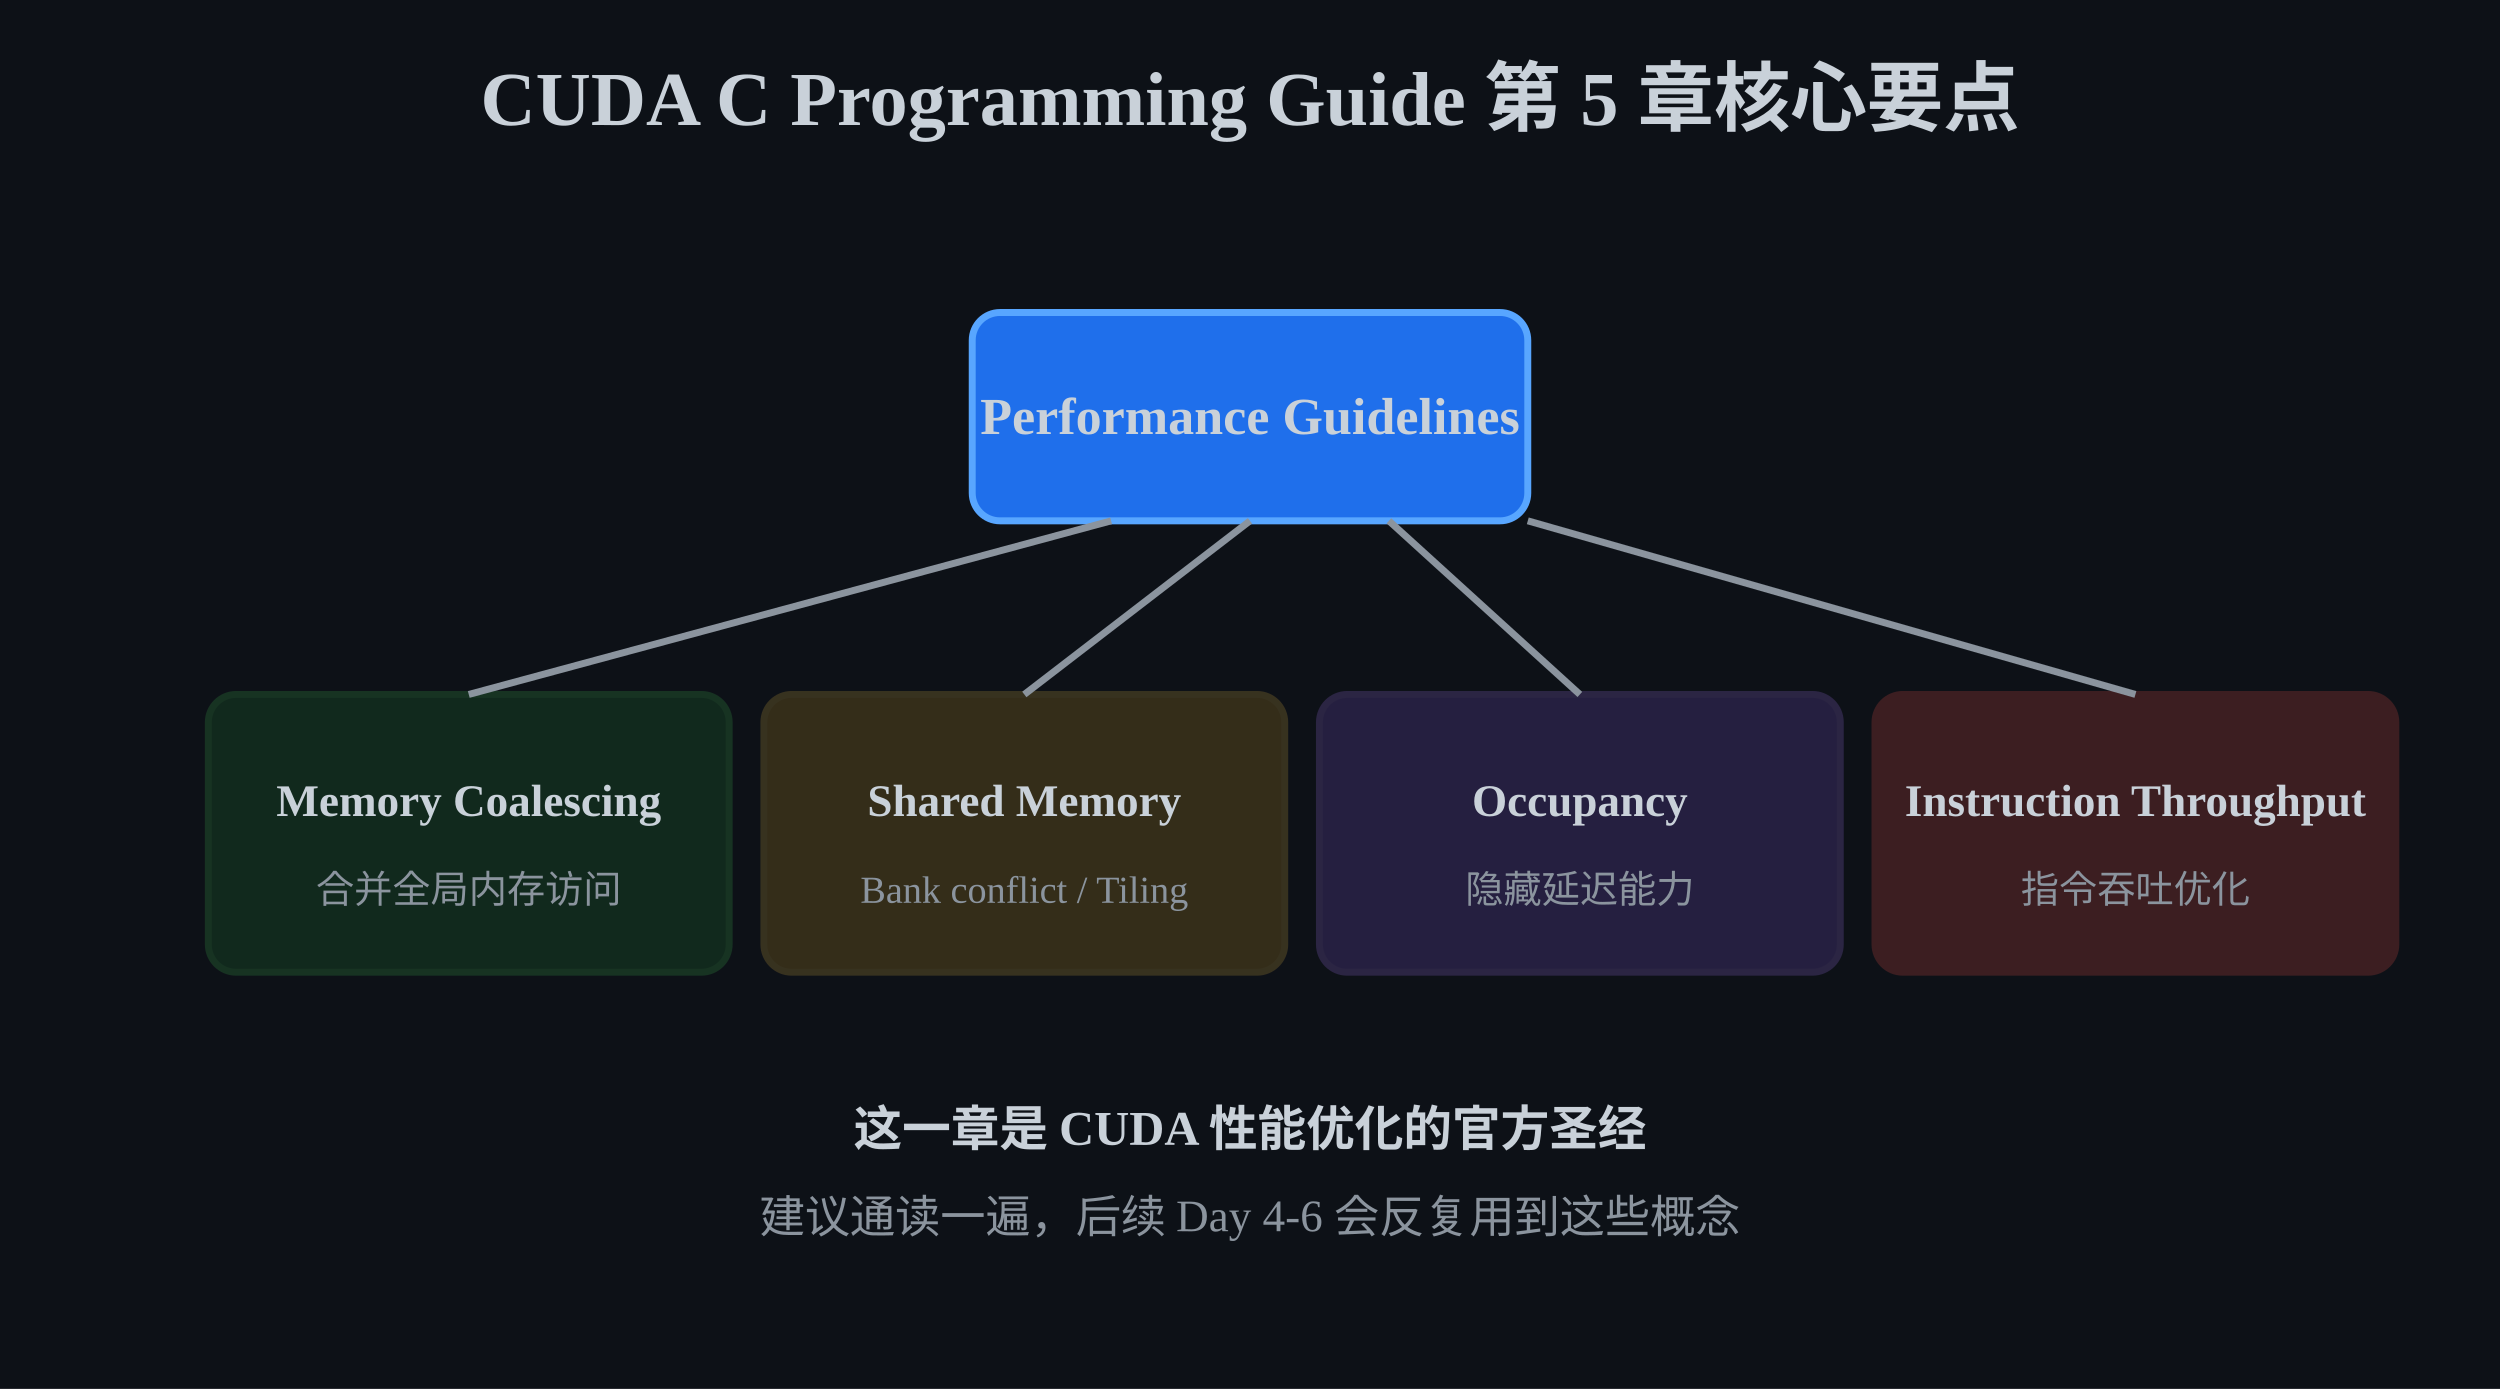
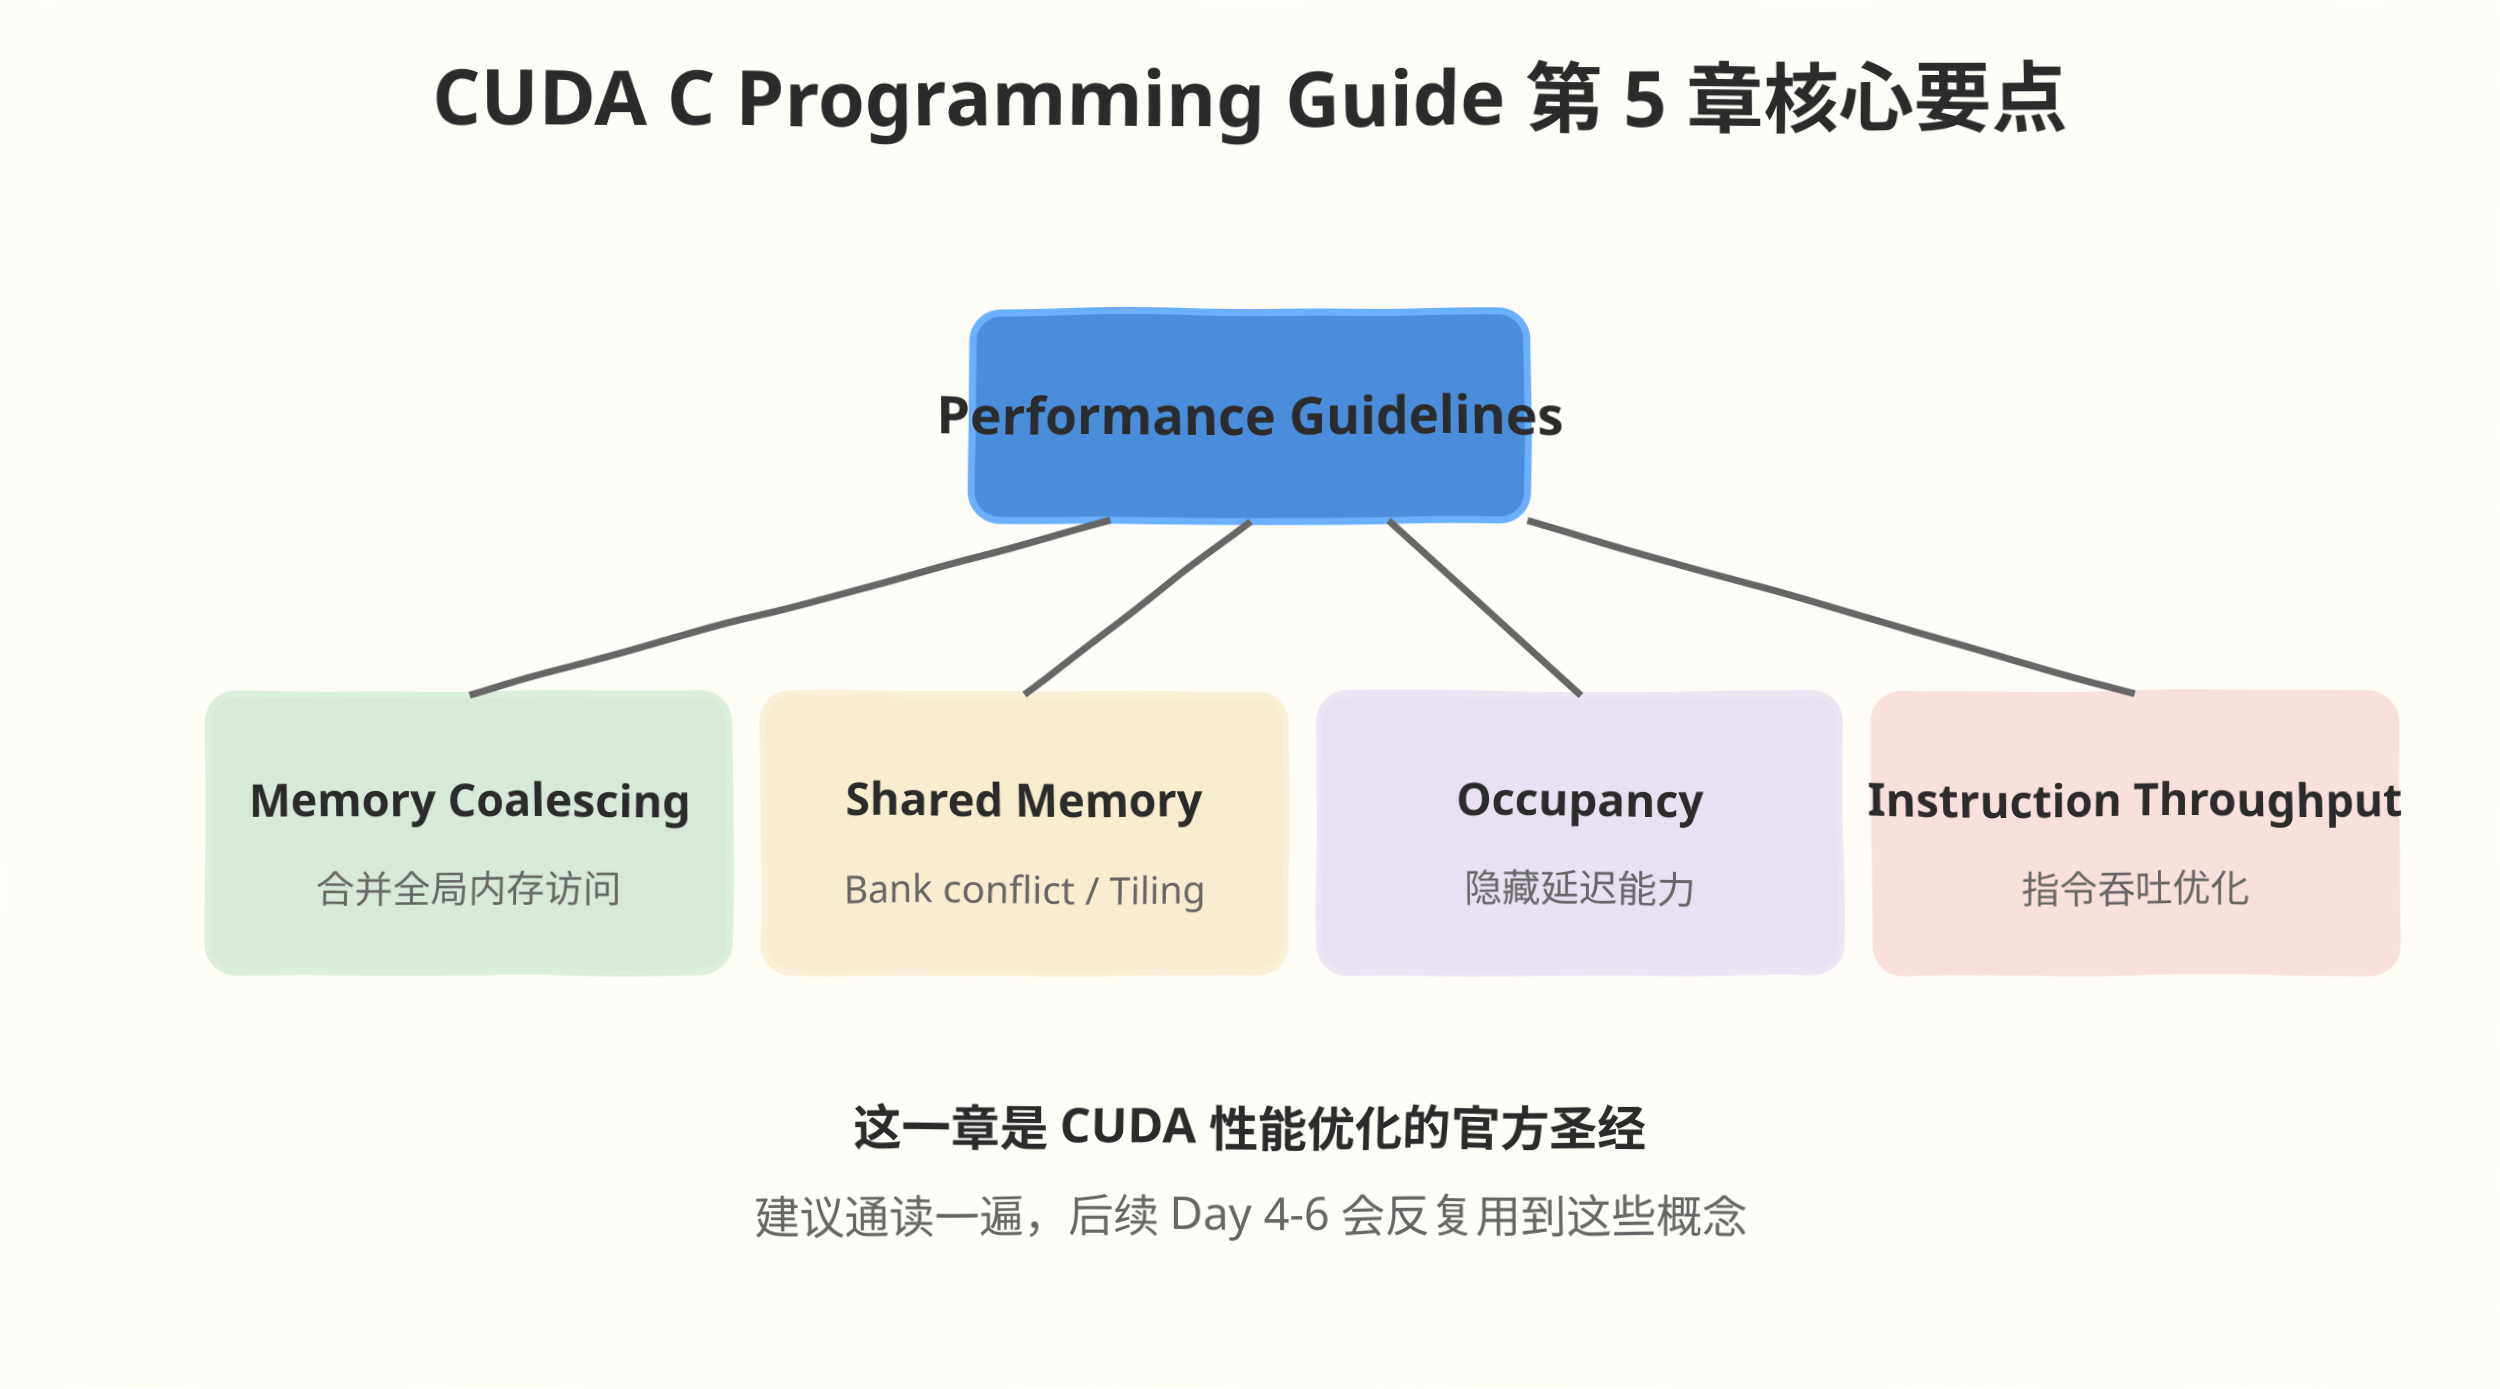
- <svg xmlns="http://www.w3.org/2000/svg" width="720" height="400" viewBox="0 0 720 400">
-   <rect width="720" height="400" fill="#0d1117" />
-   <text x="360" y="36" text-anchor="middle" font-size="22" font-weight="bold" fill="#c9d1d9">CUDA C Programming Guide 第 5 章核心要点</text>
-   <rect x="280" y="90" width="160" height="60" rx="8" fill="#1f6feb" stroke="#58a6ff" stroke-width="2" />
-   <text x="360" y="125" text-anchor="middle" font-size="15" fill="#c9d1d9" font-weight="bold">Performance Guidelines</text>
-   <rect x="60" y="200" width="150" height="80" rx="8" fill="#238636" opacity="0.2" stroke="#3fb950" stroke-width="2" />
-   <text x="135" y="235" text-anchor="middle" font-size="13" fill="#c9d1d9" font-weight="bold">Memory Coalescing</text>
-   <text x="135" y="260" text-anchor="middle" font-size="11" fill="#8b949e">合并全局内存访问</text>
-   <rect x="220" y="200" width="150" height="80" rx="8" fill="#d29922" opacity="0.2" stroke="#e3b341" stroke-width="2" />
-   <text x="295" y="235" text-anchor="middle" font-size="13" fill="#c9d1d9" font-weight="bold">Shared Memory</text>
-   <text x="295" y="260" text-anchor="middle" font-size="11" fill="#8b949e">Bank conflict / Tiling</text>
-   <rect x="380" y="200" width="150" height="80" rx="8" fill="#8957e5" opacity="0.2" stroke="#a371f7" stroke-width="2" />
-   <text x="455" y="235" text-anchor="middle" font-size="13" fill="#c9d1d9" font-weight="bold">Occupancy</text>
-   <text x="455" y="260" text-anchor="middle" font-size="11" fill="#8b949e">隐藏延迟能力</text>
-   <rect x="540" y="200" width="150" height="80" rx="8" fill="#f85149" opacity="0.2" stroke="#f85149" stroke-width="2" />
-   <text x="615" y="235" text-anchor="middle" font-size="13" fill="#c9d1d9" font-weight="bold">Instruction Throughput</text>
-   <text x="615" y="260" text-anchor="middle" font-size="11" fill="#8b949e">指令吞吐优化</text>
-   <line x1="320" y1="150" x2="135" y2="200" stroke="#8b949e" stroke-width="2" />
-   <line x1="360" y1="150" x2="295" y2="200" stroke="#8b949e" stroke-width="2" />
-   <line x1="400" y1="150" x2="455" y2="200" stroke="#8b949e" stroke-width="2" />
-   <line x1="440" y1="150" x2="615" y2="200" stroke="#8b949e" stroke-width="2" />
-   <text x="360" y="330" text-anchor="middle" font-size="14" fill="#c9d1d9" font-weight="bold">这一章是 CUDA 性能优化的官方圣经</text>
-   <text x="360" y="355" text-anchor="middle" font-size="13" fill="#8b949e">建议通读一遍，后续 Day 4-6 会反复用到这些概念</text>
+ <svg xmlns="http://www.w3.org/2000/svg" width="720" height="400" viewBox="0 0 720 400" font-family="'Comic Sans MS','Marker Felt','Segoe UI',cursive">
+   <defs>
+     <filter id="sketch" x="-3%" y="-3%" width="106%" height="106%">
+       <feTurbulence type="fractalNoise" baseFrequency="0.018" numOctaves="2" seed="4" result="n" />
+       <feDisplacementMap in="SourceGraphic" in2="n" scale="1.8" />
+     </filter>
+   </defs>
+   <g filter="url(#sketch)">
+     <rect width="720" height="400" fill="#fdfcf7" />
+     <text x="360" y="36" text-anchor="middle" font-size="22" font-weight="bold" fill="#2b2b2b">CUDA C Programming Guide 第 5 章核心要点</text>
+     <rect x="280" y="90" width="160" height="60" rx="8" fill="#4a8edb" stroke="#6ab0ff" stroke-width="2" />
+     <text x="360" y="125" text-anchor="middle" font-size="15" fill="#2b2b2b" font-weight="bold">Performance Guidelines</text>
+     <rect x="60" y="200" width="150" height="80" rx="8" fill="#4a9d5f" opacity="0.2" stroke="#5cb86c" stroke-width="2" />
+     <text x="135" y="235" text-anchor="middle" font-size="13" fill="#2b2b2b" font-weight="bold">Memory Coalescing</text>
+     <text x="135" y="260" text-anchor="middle" font-size="11" fill="#666666">合并全局内存访问</text>
+     <rect x="220" y="200" width="150" height="80" rx="8" fill="#e8a838" opacity="0.2" stroke="#f0c050" stroke-width="2" />
+     <text x="295" y="235" text-anchor="middle" font-size="13" fill="#2b2b2b" font-weight="bold">Shared Memory</text>
+     <text x="295" y="260" text-anchor="middle" font-size="11" fill="#666666">Bank conflict / Tiling</text>
+     <rect x="380" y="200" width="150" height="80" rx="8" fill="#9b6dd9" opacity="0.2" stroke="#b689e8" stroke-width="2" />
+     <text x="455" y="235" text-anchor="middle" font-size="13" fill="#2b2b2b" font-weight="bold">Occupancy</text>
+     <text x="455" y="260" text-anchor="middle" font-size="11" fill="#666666">隐藏延迟能力</text>
+     <rect x="540" y="200" width="150" height="80" rx="8" fill="#e57373" opacity="0.2" stroke="#e57373" stroke-width="2" />
+     <text x="615" y="235" text-anchor="middle" font-size="13" fill="#2b2b2b" font-weight="bold">Instruction Throughput</text>
+     <text x="615" y="260" text-anchor="middle" font-size="11" fill="#666666">指令吞吐优化</text>
+     <line x1="320" y1="150" x2="135" y2="200" stroke="#666666" stroke-width="2" />
+     <line x1="360" y1="150" x2="295" y2="200" stroke="#666666" stroke-width="2" />
+     <line x1="400" y1="150" x2="455" y2="200" stroke="#666666" stroke-width="2" />
+     <line x1="440" y1="150" x2="615" y2="200" stroke="#666666" stroke-width="2" />
+     <text x="360" y="330" text-anchor="middle" font-size="14" fill="#2b2b2b" font-weight="bold">这一章是 CUDA 性能优化的官方圣经</text>
+     <text x="360" y="355" text-anchor="middle" font-size="13" fill="#666666">建议通读一遍，后续 Day 4-6 会反复用到这些概念</text>
+   </g>
</svg>
